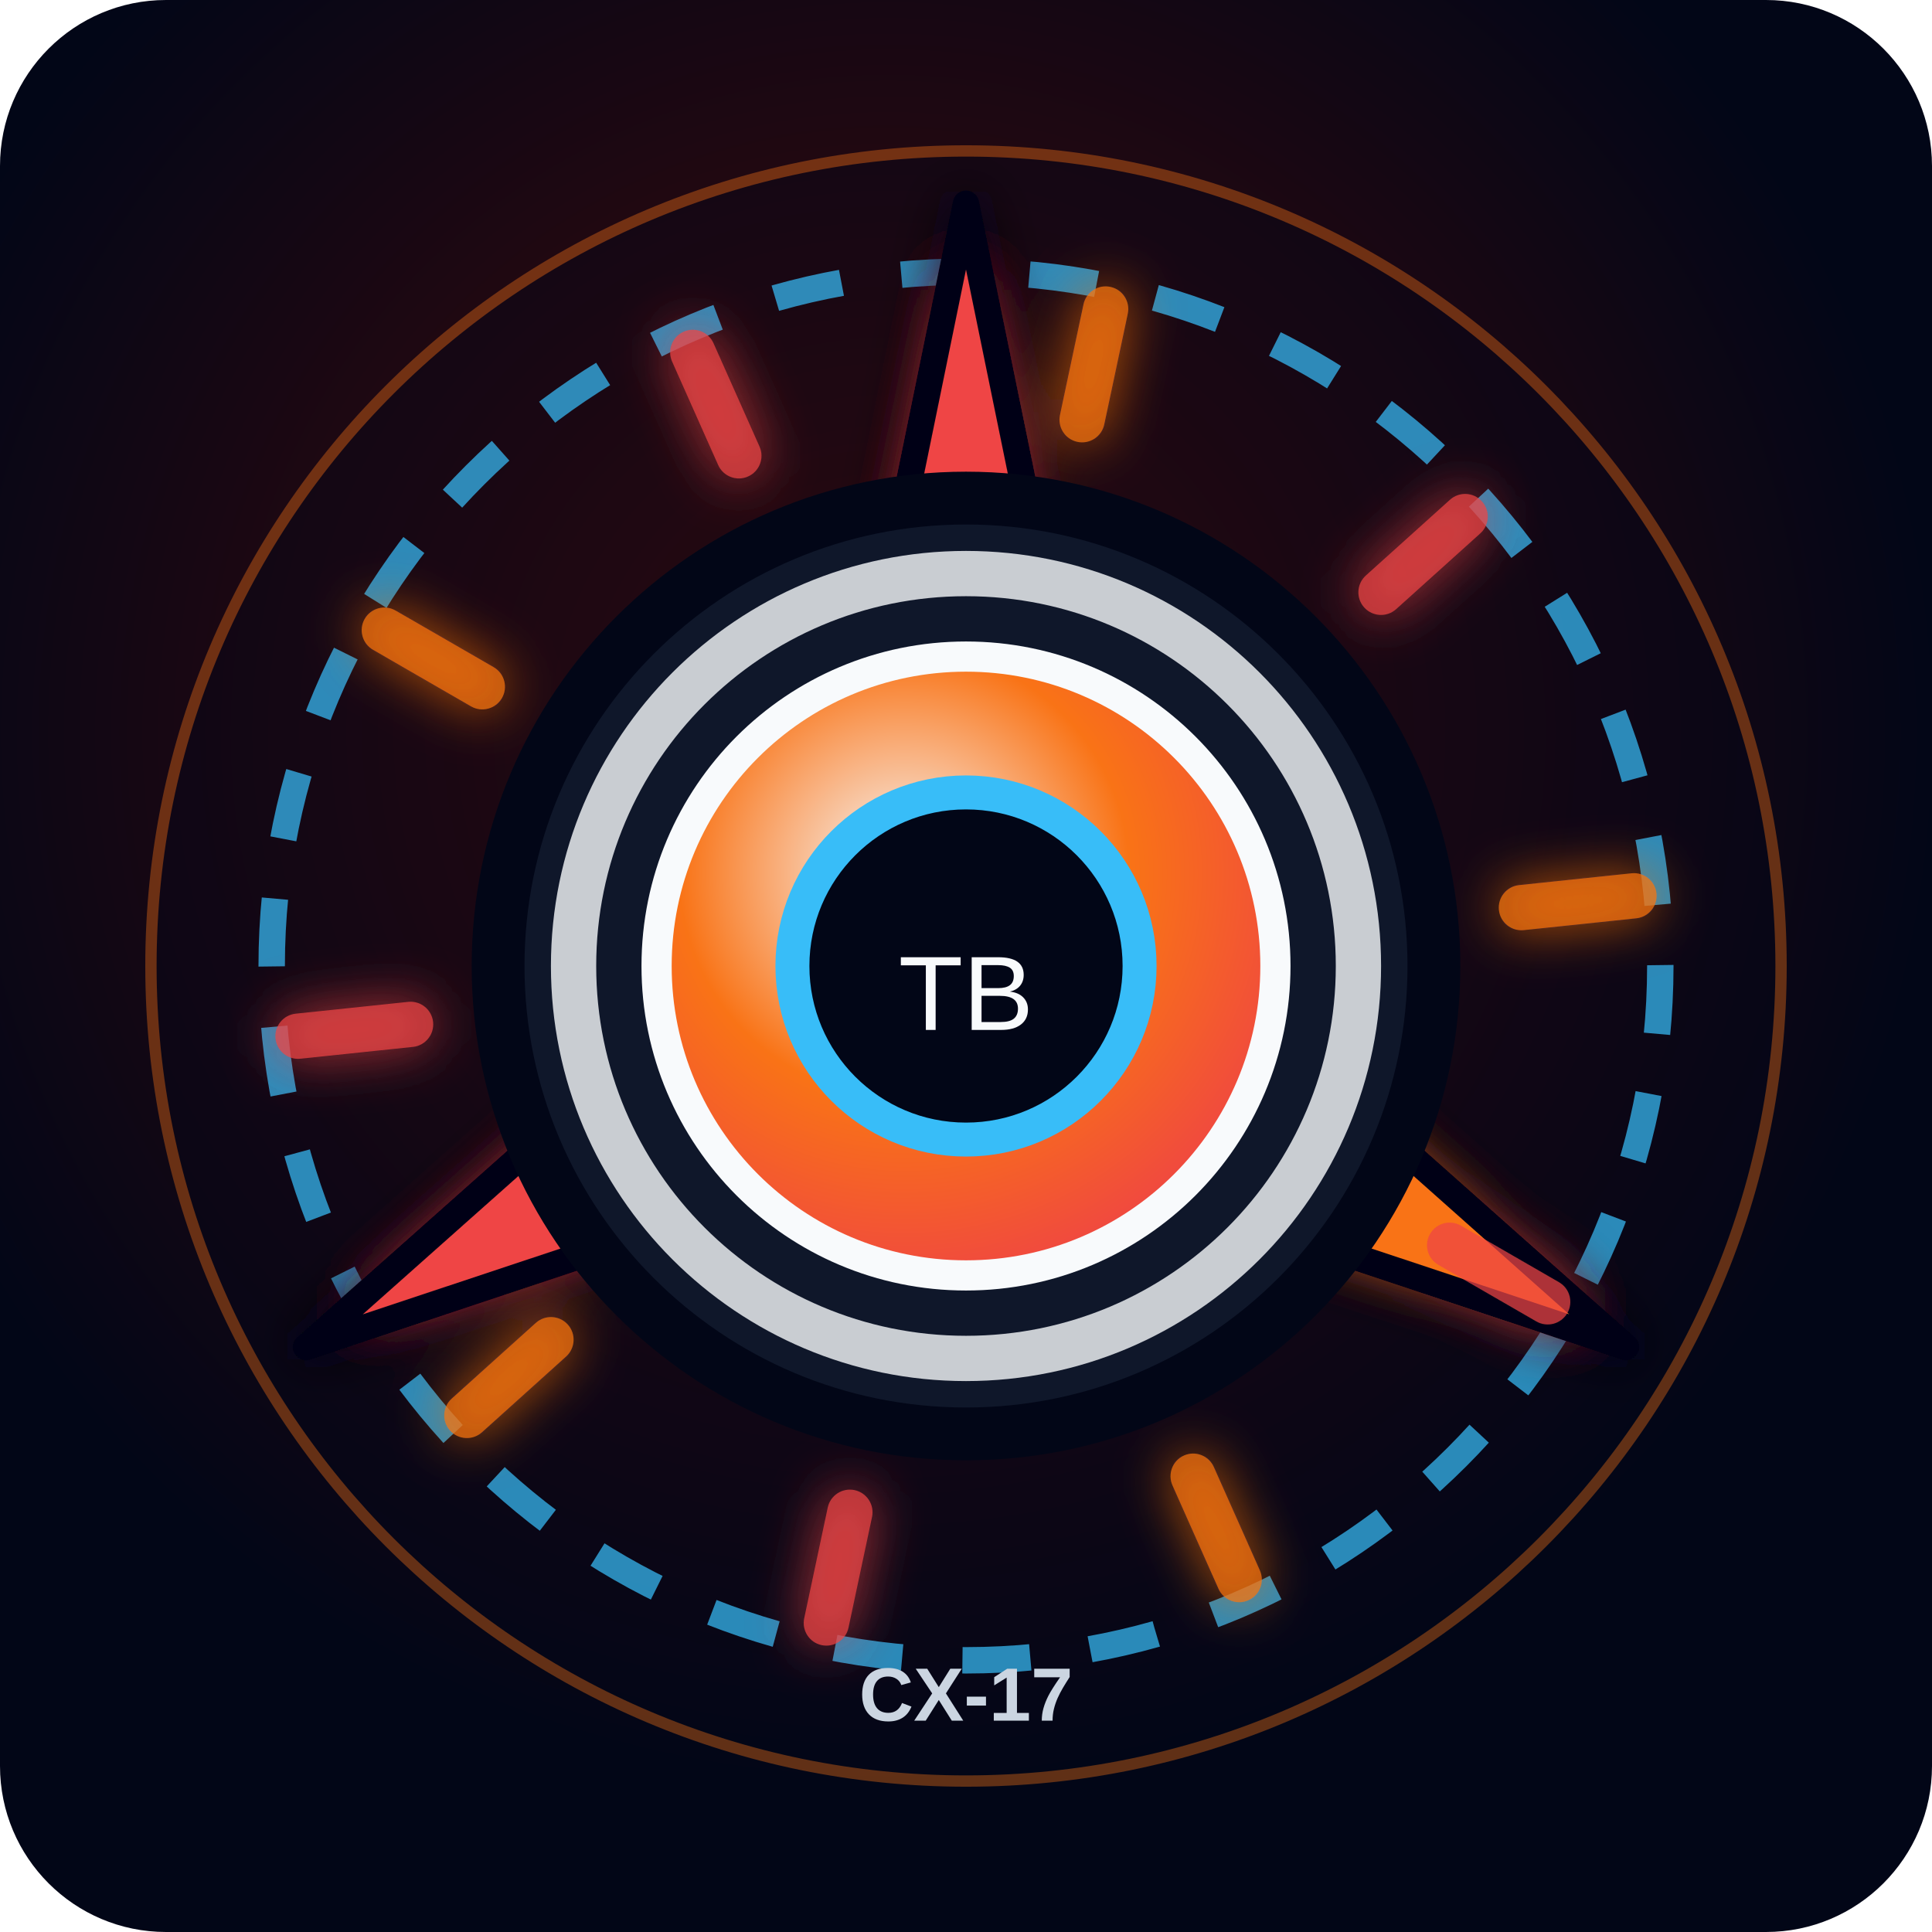
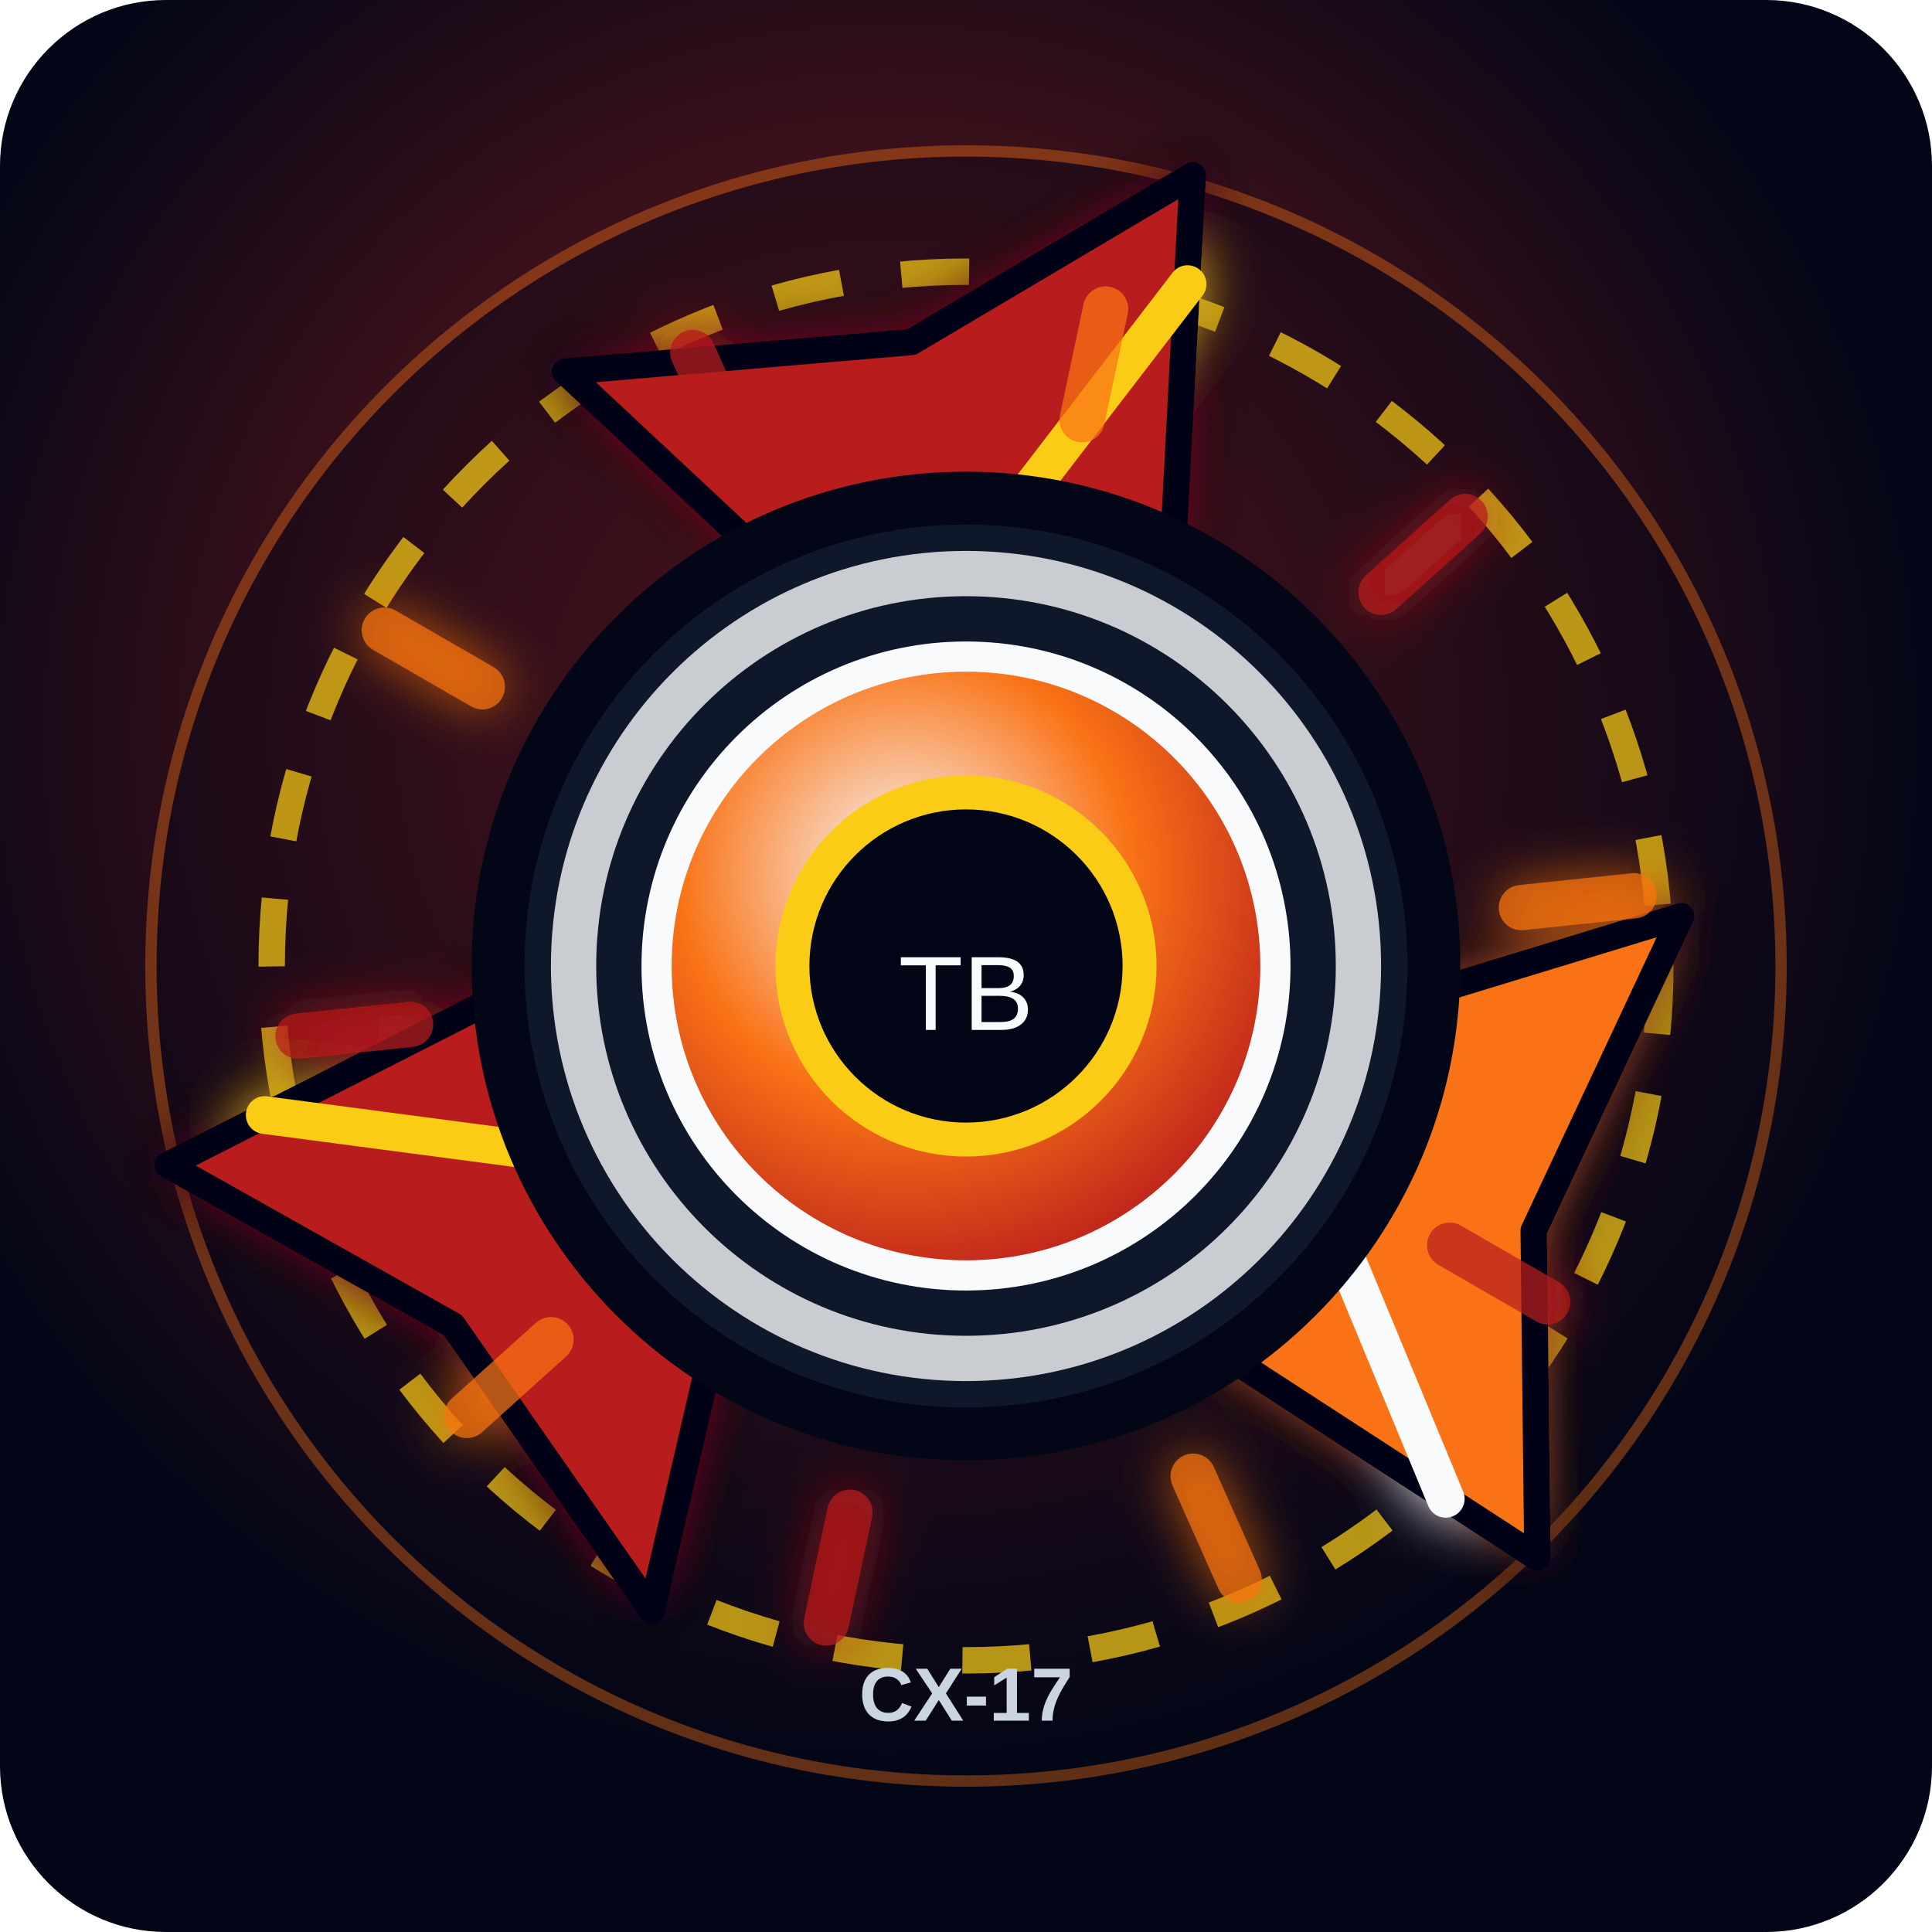
- <svg xmlns="http://www.w3.org/2000/svg" viewBox="0 0 512 512" role="img" aria-label="Tyranno Beat 3-60N original 2D fan-safe visual: attack slash profile">
+ <svg xmlns="http://www.w3.org/2000/svg" viewBox="0 0 512 512" role="img" aria-label="Tyranno Beat 3-60N original 2D fan-safe visual: red dinosaur jaw points and heavy attack bites">
  <defs>
    <radialGradient id="bg" cx="46%" cy="38%" r="75%">
-       <stop offset="0" stop-color="#450a0a" />
+       <stop offset="0" stop-color="#7f1d1d" />
      <stop offset="0.72" stop-color="#020617" />
      <stop offset="1" stop-color="#020617" />
    </radialGradient>
    <radialGradient id="core" cx="40%" cy="35%" r="70%">
      <stop offset="0" stop-color="#f8fafc" />
      <stop offset="0.52" stop-color="#f97316" />
-       <stop offset="1" stop-color="#ef4444" />
+       <stop offset="1" stop-color="#b91c1c" />
    </radialGradient>
    <filter id="glow" x="-22%" y="-22%" width="144%" height="144%">
      <feGaussianBlur stdDeviation="7" result="blur" />
      <feMerge>
        <feMergeNode in="blur" />
        <feMergeNode in="SourceGraphic" />
      </feMerge>
    </filter>
  </defs>
  <rect width="512" height="512" rx="44" fill="url(#bg)" />
  <circle cx="256" cy="256" r="216" fill="#020617" opacity="0.38" stroke="#f97316" stroke-width="3" />
-   <circle cx="256" cy="256" r="184" fill="none" stroke="#38bdf8" stroke-width="7" stroke-dasharray="18 16" opacity="0.72" />
+   <circle cx="256" cy="256" r="184" fill="none" stroke="#facc15" stroke-width="7" stroke-dasharray="18 16" opacity="0.72" />
  <g filter="url(#glow)">
-     <polygon points="233.3,164.8 256.0,54.0 278.7,164.8" fill="#ef4444" stroke="#020617" stroke-width="7" stroke-linejoin="round" />
-     <polygon points="346.4,281.9 430.9,357.0 323.6,321.3" fill="#f97316" stroke="#020617" stroke-width="7" stroke-linejoin="round" />
-     <polygon points="188.4,321.3 81.1,357.0 165.6,281.9" fill="#ef4444" stroke="#020617" stroke-width="7" stroke-linejoin="round" />
+     <path d="M 228.807 172.307 L 149.753 98.483 L 241.532 90.632 L 316.089 46.445 L 310.459 153.578 Z" fill="#b91c1c" stroke="#020617" stroke-width="7" stroke-linejoin="round" />
+     <path d="M 261.862 144.153 L 314.713 75.299" stroke="#facc15" stroke-width="10" stroke-linecap="round" />
+     <path d="M 342.077 274.296 L 445.537 242.746 L 406.447 326.155 L 407.436 412.816 L 317.471 354.374 Z" fill="#f97316" stroke="#020617" stroke-width="7" stroke-linejoin="round" />
+     <path d="M 349.931 317 L 383.135 397.198" stroke="#f8fafc" stroke-width="10" stroke-linecap="round" />
+     <path d="M 197.117 321.397 L 172.709 426.771 L 120.021 351.214 L 44.476 308.739 L 140.071 260.048 Z" fill="#b91c1c" stroke="#020617" stroke-width="7" stroke-linejoin="round" />
+     <path d="M 156.207 306.847 L 70.152 295.503" stroke="#facc15" stroke-width="10" stroke-linecap="round" />
    <rect x="250" y="72" width="12" height="42" rx="6" fill="#f97316" opacity="0.72" transform="rotate(12 256 256)" />
-     <rect x="250" y="72" width="12" height="42" rx="6" fill="#ef4444" opacity="0.72" transform="rotate(48 256 256)" />
+     <rect x="250" y="72" width="12" height="42" rx="6" fill="#b91c1c" opacity="0.72" transform="rotate(48 256 256)" />
    <rect x="250" y="72" width="12" height="42" rx="6" fill="#f97316" opacity="0.72" transform="rotate(84 256 256)" />
-     <rect x="250" y="72" width="12" height="42" rx="6" fill="#ef4444" opacity="0.72" transform="rotate(120 256 256)" />
+     <rect x="250" y="72" width="12" height="42" rx="6" fill="#b91c1c" opacity="0.72" transform="rotate(120 256 256)" />
    <rect x="250" y="72" width="12" height="42" rx="6" fill="#f97316" opacity="0.72" transform="rotate(156 256 256)" />
-     <rect x="250" y="72" width="12" height="42" rx="6" fill="#ef4444" opacity="0.72" transform="rotate(192 256 256)" />
+     <rect x="250" y="72" width="12" height="42" rx="6" fill="#b91c1c" opacity="0.72" transform="rotate(192 256 256)" />
    <rect x="250" y="72" width="12" height="42" rx="6" fill="#f97316" opacity="0.72" transform="rotate(228 256 256)" />
-     <rect x="250" y="72" width="12" height="42" rx="6" fill="#ef4444" opacity="0.72" transform="rotate(264 256 256)" />
+     <rect x="250" y="72" width="12" height="42" rx="6" fill="#b91c1c" opacity="0.72" transform="rotate(264 256 256)" />
    <rect x="250" y="72" width="12" height="42" rx="6" fill="#f97316" opacity="0.72" transform="rotate(300 256 256)" />
-     <rect x="250" y="72" width="12" height="42" rx="6" fill="#ef4444" opacity="0.72" transform="rotate(336 256 256)" />
+     <rect x="250" y="72" width="12" height="42" rx="6" fill="#b91c1c" opacity="0.72" transform="rotate(336 256 256)" />
  </g>
  <circle cx="256" cy="256" r="124" fill="#0f172a" stroke="#020617" stroke-width="14" />
  <circle cx="256" cy="256" r="104" fill="none" stroke="#f8fafc" stroke-width="12" opacity="0.8" />
  <circle cx="256" cy="256" r="82" fill="url(#core)" stroke="#f8fafc" stroke-width="8" />
-   <circle cx="256" cy="256" r="46" fill="#020617" stroke="#38bdf8" stroke-width="9" />
+   <circle cx="256" cy="256" r="46" fill="#020617" stroke="#facc15" stroke-width="9" />
  <text x="256" y="265" text-anchor="middle" dominant-baseline="middle" font-family="Arial Black, Arial, sans-serif" font-size="28" fill="#f8fafc">TB</text>
  <text x="256" y="456" text-anchor="middle" font-family="Arial, sans-serif" font-size="20" font-weight="800" fill="#cbd5e1">CX-17</text>
</svg>
